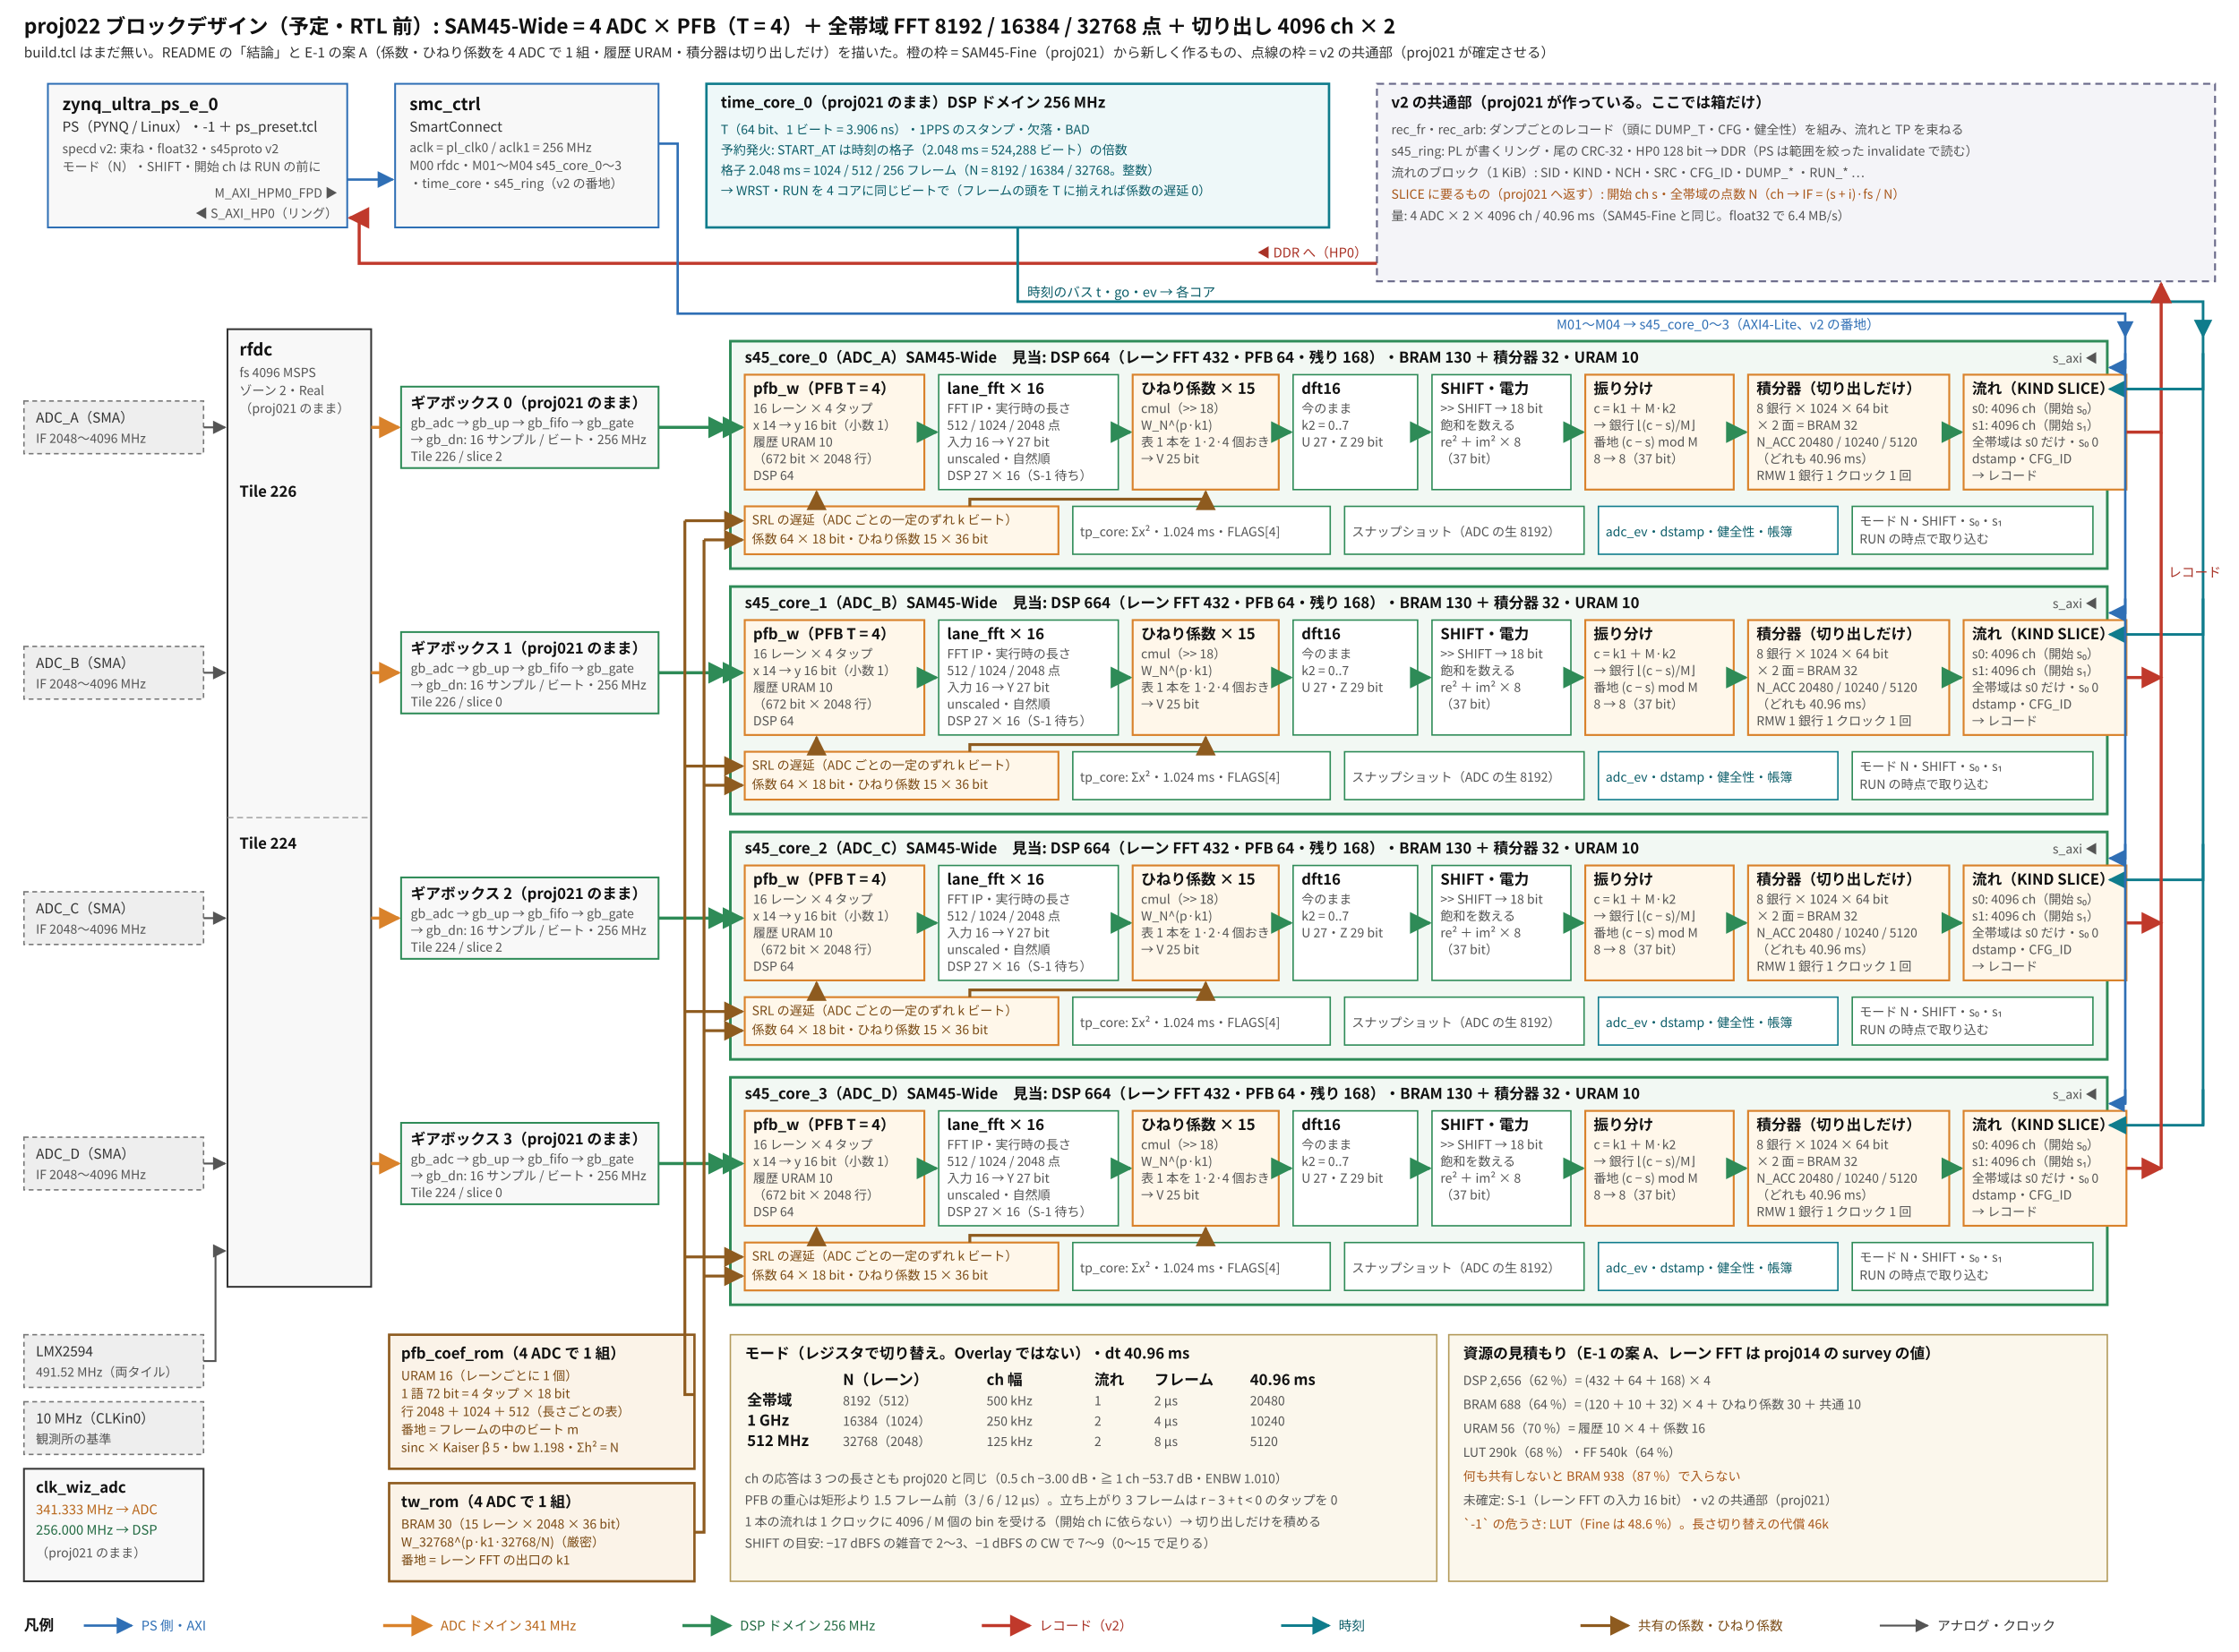
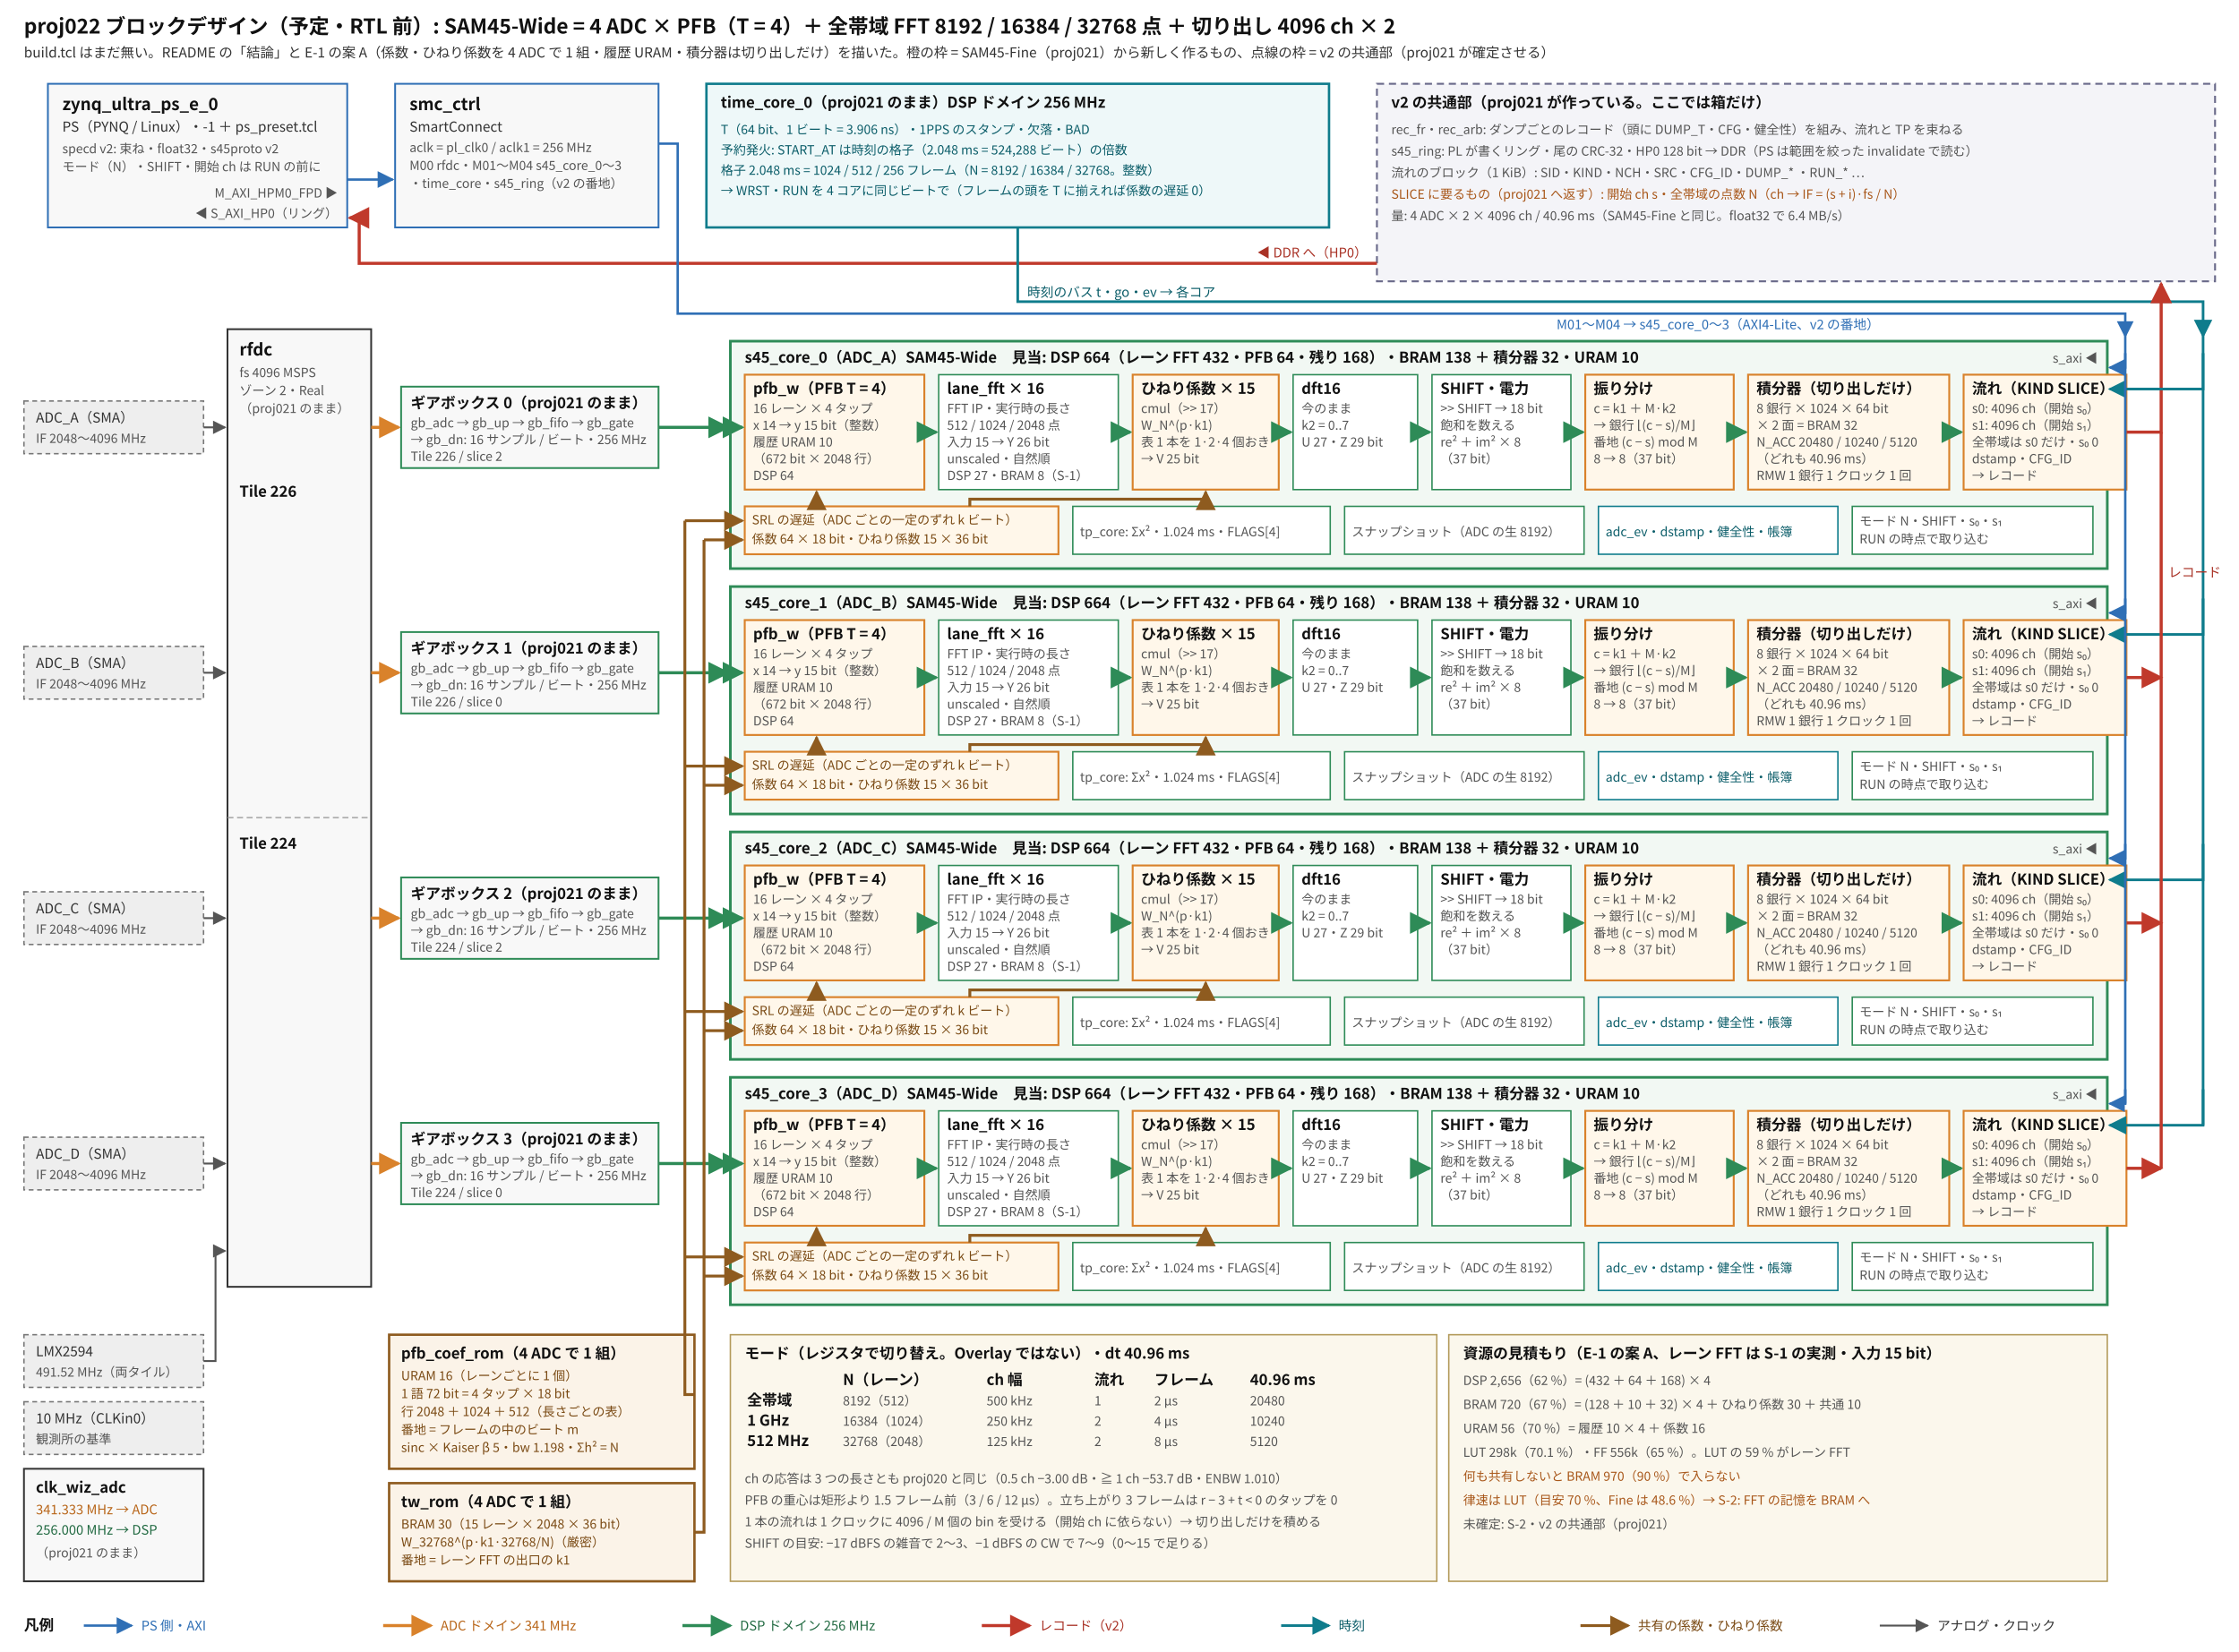
<svg xmlns="http://www.w3.org/2000/svg" viewBox="0 0 1870 1380" width="1870" height="1380" font-family="'Hiragino Sans','Noto Sans CJK JP','Yu Gothic',sans-serif">
  <defs>
    <marker id="aB" viewBox="0 0 10 10" refX="9" refY="5" markerWidth="7" markerHeight="7" orient="auto">
      <path d="M0,0 L10,5 L0,10 z" fill="#2f6fb5" />
    </marker>
    <marker id="aO" viewBox="0 0 10 10" refX="9" refY="5" markerWidth="7" markerHeight="7" orient="auto">
      <path d="M0,0 L10,5 L0,10 z" fill="#d9822b" />
    </marker>
    <marker id="aG" viewBox="0 0 10 10" refX="9" refY="5" markerWidth="7" markerHeight="7" orient="auto">
      <path d="M0,0 L10,5 L0,10 z" fill="#2e8b57" />
    </marker>
    <marker id="aK" viewBox="0 0 10 10" refX="9" refY="5" markerWidth="7" markerHeight="7" orient="auto">
      <path d="M0,0 L10,5 L0,10 z" fill="#555" />
    </marker>
    <marker id="aR" viewBox="0 0 10 10" refX="9" refY="5" markerWidth="7" markerHeight="7" orient="auto">
      <path d="M0,0 L10,5 L0,10 z" fill="#c0392b" />
    </marker>
    <marker id="aT" viewBox="0 0 10 10" refX="9" refY="5" markerWidth="7" markerHeight="7" orient="auto">
      <path d="M0,0 L10,5 L0,10 z" fill="#0f7c8c" />
    </marker>
    <marker id="aC" viewBox="0 0 10 10" refX="9" refY="5" markerWidth="7" markerHeight="7" orient="auto">
      <path d="M0,0 L10,5 L0,10 z" fill="#8e5b1f" />
    </marker>
    <style>
      .blk  { fill:#f8f8f8; stroke:#333; stroke-width:1.5; }
      .sub  { fill:#ffffff; stroke:#2e8b57; stroke-width:1.2; }
      .new  { fill:#fff7ea; stroke:#d9822b; stroke-width:1.6; }
      .core { fill:#f2f8f3; stroke:#2e8b57; stroke-width:2.2; }
      .tim  { fill:#eef8f9; stroke:#0f7c8c; stroke-width:2.0; }
      .tsub { fill:#ffffff; stroke:#0f7c8c; stroke-width:1.2; }
      .shr  { fill:#fbf3e8; stroke:#8e5b1f; stroke-width:2.0; }
      .v2   { fill:#f4f4f8; stroke:#6a6a8a; stroke-width:1.6; stroke-dasharray:6 4; }
      .ext  { fill:#eeeeee; stroke:#777; stroke-width:1.2; stroke-dasharray:4 3; }
      .note { fill:#fbf7ec; stroke:#b39a5a; stroke-width:1.2; }
      .t    { font-size:14px; font-weight:bold; fill:#111; }
      .tm   { font-size:12.5px; font-weight:bold; fill:#111; }
      .s    { font-size:11.5px; fill:#333; }
      .xs   { font-size:10.5px; fill:#555; }
      .xt   { font-size:10.5px; fill:#0b5d69; }
      .xc   { font-size:10.5px; fill:#7a4a14; }
      .xn   { font-size:10.5px; fill:#a8571a; }
      .wB   { stroke:#2f6fb5; stroke-width:2.0; fill:none; marker-end:url(#aB); }
      .wO   { stroke:#d9822b; stroke-width:2.6; fill:none; marker-end:url(#aO); }
      .wG   { stroke:#2e8b57; stroke-width:2.6; fill:none; marker-end:url(#aG); }
      .wR   { stroke:#c0392b; stroke-width:2.6; fill:none; marker-end:url(#aR); }
      .wK   { stroke:#555; stroke-width:1.6; fill:none; marker-end:url(#aK); }
      .wT   { stroke:#0f7c8c; stroke-width:2.2; fill:none; marker-end:url(#aT); }
      .wC   { stroke:#8e5b1f; stroke-width:2.4; fill:none; marker-end:url(#aC); }
      .lC   { stroke:#8e5b1f; stroke-width:2.4; fill:none; }
      .lb   { font-size:11px; fill:#333; }
      .lbB  { font-size:11px; fill:#2f6fb5; }
      .lbO  { font-size:11px; fill:#b8661a; }
      .lbG  { font-size:11px; fill:#236b43; }
      .lbR  { font-size:11px; fill:#a93226; }
      .lbT  { font-size:11px; fill:#0b5d69; }
      .lbC  { font-size:11px; fill:#7a4a14; }
    </style>
  </defs>
  <rect x="0" y="0" width="1870" height="1380" fill="#ffffff" />
  <text x="20" y="28" class="s" style="font-size:17px;font-weight:bold;fill:#111">proj022 ブロックデザイン（予定・RTL 前）: SAM45-Wide = 4 ADC × PFB（T = 4）＋ 全帯域 FFT 8192 / 16384 / 32768 点 ＋ 切り出し 4096 ch × 2</text>
  <text x="20" y="48" class="s">build.tcl はまだ無い。README の「結論」と E-1 の案 A（係数・ひねり係数を 4 ADC で 1 組・履歴 URAM・積分器は切り出しだけ）を描いた。橙の枠 = SAM45-Fine（proj021）から新しく作るもの、点線の枠 = v2 の共通部（proj021 が確定させる）</text>
  <rect class="blk" x="40" y="70" width="250" height="120" style="stroke:#2f6fb5" />
  <text x="52" y="92" class="t">zynq_ultra_ps_e_0</text>
  <text x="52" y="110" class="s">PS（PYNQ / Linux）・-1 ＋ ps_preset.tcl</text>
  <text x="52" y="128" class="xs">specd v2: 束ね・float32・s45proto v2</text>
  <text x="52" y="143" class="xs">モード（N）・SHIFT・開始 ch は RUN の前に</text>
  <text x="282" y="165" class="xs" text-anchor="end">M_AXI_HPM0_FPD ▶</text>
  <text x="282" y="182" class="xs" text-anchor="end">◀ S_AXI_HP0（リング）</text>
  <rect class="blk" x="330" y="70" width="220" height="120" style="stroke:#2f6fb5" />
  <text x="342" y="92" class="t">smc_ctrl</text>
  <text x="342" y="110" class="s">SmartConnect</text>
  <text x="342" y="127" class="xs">aclk = pl_clk0 / aclk1 = 256 MHz</text>
  <text x="342" y="142" class="xs">M00 rfdc・M01〜M04 s45_core_0〜3</text>
  <text x="342" y="157" class="xs">・time_core・s45_ring（v2 の番地）</text>
  <path class="wB" d="M290,150 L328,150" />
  <rect class="tim" x="590" y="70" width="520" height="120" />
  <text x="602" y="90" class="tm">time_core_0（proj021 のまま）DSP ドメイン 256 MHz</text>
  <text x="602" y="112" class="xt">T（64 bit、1 ビート = 3.906 ns）・1PPS のスタンプ・欠落・BAD</text>
  <text x="602" y="129" class="xt">予約発火: START_AT は時刻の格子（2.048 ms = 524,288 ビート）の倍数</text>
  <text x="602" y="146" class="xt">格子 2.048 ms = 1024 / 512 / 256 フレーム（N = 8192 / 16384 / 32768。整数）</text>
  <text x="602" y="163" class="xt">→ WRST・RUN を 4 コアに同じビートで（フレームの頭を T に揃えれば係数の遅延 0）</text>
  <rect class="v2" x="1150" y="70" width="700" height="165" />
  <text x="1162" y="90" class="tm">v2 の共通部（proj021 が作っている。ここでは箱だけ）</text>
  <text x="1162" y="112" class="xs">rec_fr・rec_arb: ダンプごとのレコード（頭に DUMP_T・CFG・健全性）を組み、流れと TP を束ねる</text>
  <text x="1162" y="130" class="xs">s45_ring: PL が書くリング・尾の CRC-32・HP0 128 bit → DDR（PS は範囲を絞った invalidate で読む）</text>
  <text x="1162" y="148" class="xs">流れのブロック（1 KiB）: SID・KIND・NCH・SRC・CFG_ID・DUMP_* ・RUN_* …</text>
  <text x="1162" y="166" class="xn">SLICE に要るもの（proj021 へ返す）: 開始 ch s・全帯域の点数 N（ch → IF = (s + i)·fs / N）</text>
  <text x="1162" y="184" class="xs">量: 4 ADC × 2 × 4096 ch / 40.96 ms（SAM45-Fine と同じ。float32 で 6.4 MB/s）</text>
  <path class="wR" d="M1150,220 L300,220 L300,182 L292,182" />
  <text x="1142" y="215" class="lbR" text-anchor="end">◀ DDR へ（HP0）</text>
  <rect class="blk" x="190" y="275" width="120" height="800" />
  <text x="200" y="297" class="t">rfdc</text>
  <text x="200" y="315" class="xs">fs 4096 MSPS</text>
  <text x="200" y="330" class="xs">ゾーン 2・Real</text>
  <text x="200" y="345" class="xs">（proj021 のまま）</text>
  <line x1="190" y1="683" x2="310" y2="683" stroke="#999" stroke-dasharray="5 3" />
  <text x="200" y="415" class="tm">Tile 226</text>
  <text x="200" y="709" class="tm">Tile 224</text>
  <path class="wB" d="M550,120 L566,120 L566,262 L1775,262 L1775,281" />
  <text x="1300" y="275" class="lbB">M01〜M04 → s45_core_0〜3（AXI4-Lite、v2 の番地）</text>
  <path class="wT" d="M850,190 L850,252 L1840,252 L1840,281" />
  <text x="858" y="248" class="lbT">時刻のバス t・go・ev → 各コア</text>
  <rect class="ext" x="20" y="335" width="150" height="44" />
  <text x="30" y="353" class="s">ADC_A（SMA）</text>
  <text x="30" y="370" class="xs">IF 2048〜4096 MHz</text>
  <path class="wK" d="M170,357 L188,357" />
  <path class="wO" d="M310,357 L333,357" />
  <rect class="blk" x="335" y="323" width="215" height="68" style="stroke:#2e8b57" />
  <text x="343" y="341" class="tm">ギアボックス 0（proj021 のまま）</text>
  <text x="343" y="357" class="xs">gb_adc → gb_up → gb_fifo → gb_gate</text>
  <text x="343" y="371" class="xs">→ gb_dn: 16 サンプル / ビート・256 MHz</text>
  <text x="343" y="385" class="xs">Tile 226 / slice 2</text>
  <path class="wG" d="M550,357 L608,357" />
  <rect class="core" x="610" y="285" width="1150" height="190" />
-   <text x="622" y="303" class="tm">s45_core_0（ADC_A）SAM45-Wide　見当: DSP 664（レーン FFT 432・PFB 64・残り 168）・BRAM 130 ＋ 積分器 32・URAM 10</text>
+   <text x="622" y="303" class="tm">s45_core_0（ADC_A）SAM45-Wide　見当: DSP 664（レーン FFT 432・PFB 64・残り 168）・BRAM 138 ＋ 積分器 32・URAM 10</text>
  <text x="1752" y="303" class="xs" text-anchor="end">s_axi ◀</text>
  <rect class="new" x="622" y="313" width="150" height="96" />
  <text x="629" y="329" class="tm">pfb_w（PFB T = 4）</text>
  <text x="629" y="345" class="xs">16 レーン × 4 タップ</text>
-   <text x="629" y="359" class="xs">x 14 → y 16 bit（小数 1）</text>
+   <text x="629" y="359" class="xs">x 14 → y 15 bit（整数）</text>
  <text x="629" y="373" class="xs">履歴 URAM 10</text>
  <text x="629" y="387" class="xs">（672 bit × 2048 行）</text>
  <text x="629" y="401" class="xs">DSP 64</text>
  <path class="wG" d="M772,361 L782,361" />
  <rect class="sub" x="784" y="313" width="150" height="96" />
  <text x="791" y="329" class="tm">lane_fft × 16</text>
  <text x="791" y="345" class="xs">FFT IP・実行時の長さ</text>
  <text x="791" y="359" class="xs">512 / 1024 / 2048 点</text>
-   <text x="791" y="373" class="xs">入力 16 → Y 27 bit</text>
+   <text x="791" y="373" class="xs">入力 15 → Y 26 bit</text>
  <text x="791" y="387" class="xs">unscaled・自然順</text>
-   <text x="791" y="401" class="xs">DSP 27 × 16（S-1 待ち）</text>
+   <text x="791" y="401" class="xs">DSP 27・BRAM 8（S-1）</text>
  <path class="wG" d="M934,361 L944,361" />
  <rect class="new" x="946" y="313" width="122" height="96" />
  <text x="953" y="329" class="tm">ひねり係数 × 15</text>
-   <text x="953" y="345" class="xs">cmul（&gt;&gt; 18）</text>
+   <text x="953" y="345" class="xs">cmul（&gt;&gt; 17）</text>
  <text x="953" y="359" class="xs">W_N^(p·k1)</text>
  <text x="953" y="373" class="xs">表 1 本を 1·2·4 個おき</text>
  <text x="953" y="387" class="xs">→ V 25 bit</text>
  <path class="wG" d="M1068,361 L1078,361" />
  <rect class="sub" x="1080" y="313" width="104" height="96" />
  <text x="1087" y="329" class="tm">dft16</text>
  <text x="1087" y="345" class="xs">今のまま</text>
  <text x="1087" y="359" class="xs">k2 = 0..7</text>
  <text x="1087" y="373" class="xs">U 27・Z 29 bit</text>
  <path class="wG" d="M1184,361 L1194,361" />
  <rect class="sub" x="1196" y="313" width="116" height="96" />
  <text x="1203" y="329" class="tm">SHIFT・電力</text>
  <text x="1203" y="345" class="xs">&gt;&gt; SHIFT → 18 bit</text>
  <text x="1203" y="359" class="xs">飽和を数える</text>
  <text x="1203" y="373" class="xs">re² ＋ im² × 8</text>
  <text x="1203" y="387" class="xs">（37 bit）</text>
  <path class="wG" d="M1312,361 L1322,361" />
  <rect class="new" x="1324" y="313" width="124" height="96" />
  <text x="1331" y="329" class="tm">振り分け</text>
  <text x="1331" y="345" class="xs">c = k1 ＋ M·k2</text>
  <text x="1331" y="359" class="xs">→ 銀行 ⌊(c − s)/M⌋</text>
  <text x="1331" y="373" class="xs">番地 (c − s) mod M</text>
  <text x="1331" y="387" class="xs">8 → 8（37 bit）</text>
  <path class="wG" d="M1448,361 L1458,361" />
  <rect class="new" x="1460" y="313" width="168" height="96" />
  <text x="1467" y="329" class="tm">積分器（切り出しだけ）</text>
  <text x="1467" y="345" class="xs">8 銀行 × 1024 × 64 bit</text>
  <text x="1467" y="359" class="xs">× 2 面 = BRAM 32</text>
  <text x="1467" y="373" class="xs">N_ACC 20480 / 10240 / 5120</text>
  <text x="1467" y="387" class="xs">（どれも 40.96 ms）</text>
  <text x="1467" y="401" class="xs">RMW 1 銀行 1 クロック 1 回</text>
  <path class="wG" d="M1628,361 L1638,361" />
  <rect class="new" x="1640" y="313" width="136" height="96" />
  <text x="1647" y="329" class="tm">流れ（KIND SLICE）</text>
  <text x="1647" y="345" class="xs">s0: 4096 ch（開始 s₀）</text>
  <text x="1647" y="359" class="xs">s1: 4096 ch（開始 s₁）</text>
  <text x="1647" y="373" class="xs">全帯域は s0 だけ・s₀ 0</text>
  <text x="1647" y="387" class="xs">dstamp・CFG_ID</text>
  <text x="1647" y="401" class="xs">→ レコード</text>
  <path class="wG" d="M612,357 L620,357" />
  <rect class="new" x="622" y="423" width="262" height="40" />
  <text x="628" y="438" class="xc">SRL の遅延（ADC ごとの一定のずれ k ビート）</text>
  <text x="628" y="454" class="xc">係数 64 × 18 bit・ひねり係数 15 × 36 bit</text>
  <rect class="sub" x="896" y="423" width="215" height="40" />
  <text x="902" y="448" class="xs">tp_core: Σx²・1.024 ms・FLAGS[4]</text>
  <rect class="sub" x="1123" y="423" width="200" height="40" />
  <text x="1129" y="448" class="xs">スナップショット（ADC の生 8192）</text>
  <rect class="tsub" x="1335" y="423" width="200" height="40" />
  <text x="1341" y="448" class="xt">adc_ev・dstamp・健全性・帳簿</text>
  <rect class="sub" x="1547" y="423" width="201" height="40" />
  <text x="1553" y="439" class="xs">モード N・SHIFT・s₀・s₁</text>
  <text x="1553" y="454" class="xs">RUN の時点で取り込む</text>
  <path class="wC" d="M572,435 L620,435" />
  <path class="wC" d="M588,451 L620,451" />
  <path class="wC" d="M682,423 L682,411" />
  <path class="wC" d="M810,423 L810,417 L1007,417 L1007,411" />
  <path class="wR" d="M1776,361 L1805,361 L1805,237" />
  <path class="wB" d="M1775,295 L1775,307 L1762,307" />
  <path class="wT" d="M1840,295 L1840,325 L1762,325" />
  <rect class="ext" x="20" y="540" width="150" height="44" />
  <text x="30" y="558" class="s">ADC_B（SMA）</text>
  <text x="30" y="575" class="xs">IF 2048〜4096 MHz</text>
  <path class="wK" d="M170,562 L188,562" />
  <path class="wO" d="M310,562 L333,562" />
  <rect class="blk" x="335" y="528" width="215" height="68" style="stroke:#2e8b57" />
  <text x="343" y="546" class="tm">ギアボックス 1（proj021 のまま）</text>
  <text x="343" y="562" class="xs">gb_adc → gb_up → gb_fifo → gb_gate</text>
  <text x="343" y="576" class="xs">→ gb_dn: 16 サンプル / ビート・256 MHz</text>
  <text x="343" y="590" class="xs">Tile 226 / slice 0</text>
  <path class="wG" d="M550,562 L608,562" />
  <rect class="core" x="610" y="490" width="1150" height="190" />
-   <text x="622" y="508" class="tm">s45_core_1（ADC_B）SAM45-Wide　見当: DSP 664（レーン FFT 432・PFB 64・残り 168）・BRAM 130 ＋ 積分器 32・URAM 10</text>
+   <text x="622" y="508" class="tm">s45_core_1（ADC_B）SAM45-Wide　見当: DSP 664（レーン FFT 432・PFB 64・残り 168）・BRAM 138 ＋ 積分器 32・URAM 10</text>
  <text x="1752" y="508" class="xs" text-anchor="end">s_axi ◀</text>
  <rect class="new" x="622" y="518" width="150" height="96" />
  <text x="629" y="534" class="tm">pfb_w（PFB T = 4）</text>
  <text x="629" y="550" class="xs">16 レーン × 4 タップ</text>
-   <text x="629" y="564" class="xs">x 14 → y 16 bit（小数 1）</text>
+   <text x="629" y="564" class="xs">x 14 → y 15 bit（整数）</text>
  <text x="629" y="578" class="xs">履歴 URAM 10</text>
  <text x="629" y="592" class="xs">（672 bit × 2048 行）</text>
  <text x="629" y="606" class="xs">DSP 64</text>
  <path class="wG" d="M772,566 L782,566" />
  <rect class="sub" x="784" y="518" width="150" height="96" />
  <text x="791" y="534" class="tm">lane_fft × 16</text>
  <text x="791" y="550" class="xs">FFT IP・実行時の長さ</text>
  <text x="791" y="564" class="xs">512 / 1024 / 2048 点</text>
-   <text x="791" y="578" class="xs">入力 16 → Y 27 bit</text>
+   <text x="791" y="578" class="xs">入力 15 → Y 26 bit</text>
  <text x="791" y="592" class="xs">unscaled・自然順</text>
-   <text x="791" y="606" class="xs">DSP 27 × 16（S-1 待ち）</text>
+   <text x="791" y="606" class="xs">DSP 27・BRAM 8（S-1）</text>
  <path class="wG" d="M934,566 L944,566" />
  <rect class="new" x="946" y="518" width="122" height="96" />
  <text x="953" y="534" class="tm">ひねり係数 × 15</text>
-   <text x="953" y="550" class="xs">cmul（&gt;&gt; 18）</text>
+   <text x="953" y="550" class="xs">cmul（&gt;&gt; 17）</text>
  <text x="953" y="564" class="xs">W_N^(p·k1)</text>
  <text x="953" y="578" class="xs">表 1 本を 1·2·4 個おき</text>
  <text x="953" y="592" class="xs">→ V 25 bit</text>
  <path class="wG" d="M1068,566 L1078,566" />
  <rect class="sub" x="1080" y="518" width="104" height="96" />
  <text x="1087" y="534" class="tm">dft16</text>
  <text x="1087" y="550" class="xs">今のまま</text>
  <text x="1087" y="564" class="xs">k2 = 0..7</text>
  <text x="1087" y="578" class="xs">U 27・Z 29 bit</text>
  <path class="wG" d="M1184,566 L1194,566" />
  <rect class="sub" x="1196" y="518" width="116" height="96" />
  <text x="1203" y="534" class="tm">SHIFT・電力</text>
  <text x="1203" y="550" class="xs">&gt;&gt; SHIFT → 18 bit</text>
  <text x="1203" y="564" class="xs">飽和を数える</text>
  <text x="1203" y="578" class="xs">re² ＋ im² × 8</text>
  <text x="1203" y="592" class="xs">（37 bit）</text>
  <path class="wG" d="M1312,566 L1322,566" />
  <rect class="new" x="1324" y="518" width="124" height="96" />
  <text x="1331" y="534" class="tm">振り分け</text>
  <text x="1331" y="550" class="xs">c = k1 ＋ M·k2</text>
  <text x="1331" y="564" class="xs">→ 銀行 ⌊(c − s)/M⌋</text>
  <text x="1331" y="578" class="xs">番地 (c − s) mod M</text>
  <text x="1331" y="592" class="xs">8 → 8（37 bit）</text>
  <path class="wG" d="M1448,566 L1458,566" />
  <rect class="new" x="1460" y="518" width="168" height="96" />
  <text x="1467" y="534" class="tm">積分器（切り出しだけ）</text>
  <text x="1467" y="550" class="xs">8 銀行 × 1024 × 64 bit</text>
  <text x="1467" y="564" class="xs">× 2 面 = BRAM 32</text>
  <text x="1467" y="578" class="xs">N_ACC 20480 / 10240 / 5120</text>
  <text x="1467" y="592" class="xs">（どれも 40.96 ms）</text>
  <text x="1467" y="606" class="xs">RMW 1 銀行 1 クロック 1 回</text>
  <path class="wG" d="M1628,566 L1638,566" />
  <rect class="new" x="1640" y="518" width="136" height="96" />
  <text x="1647" y="534" class="tm">流れ（KIND SLICE）</text>
  <text x="1647" y="550" class="xs">s0: 4096 ch（開始 s₀）</text>
  <text x="1647" y="564" class="xs">s1: 4096 ch（開始 s₁）</text>
  <text x="1647" y="578" class="xs">全帯域は s0 だけ・s₀ 0</text>
  <text x="1647" y="592" class="xs">dstamp・CFG_ID</text>
  <text x="1647" y="606" class="xs">→ レコード</text>
  <path class="wG" d="M612,562 L620,562" />
  <rect class="new" x="622" y="628" width="262" height="40" />
  <text x="628" y="643" class="xc">SRL の遅延（ADC ごとの一定のずれ k ビート）</text>
  <text x="628" y="659" class="xc">係数 64 × 18 bit・ひねり係数 15 × 36 bit</text>
  <rect class="sub" x="896" y="628" width="215" height="40" />
  <text x="902" y="653" class="xs">tp_core: Σx²・1.024 ms・FLAGS[4]</text>
  <rect class="sub" x="1123" y="628" width="200" height="40" />
  <text x="1129" y="653" class="xs">スナップショット（ADC の生 8192）</text>
  <rect class="tsub" x="1335" y="628" width="200" height="40" />
  <text x="1341" y="653" class="xt">adc_ev・dstamp・健全性・帳簿</text>
  <rect class="sub" x="1547" y="628" width="201" height="40" />
  <text x="1553" y="644" class="xs">モード N・SHIFT・s₀・s₁</text>
  <text x="1553" y="659" class="xs">RUN の時点で取り込む</text>
  <path class="wC" d="M572,640 L620,640" />
  <path class="wC" d="M588,656 L620,656" />
  <path class="wC" d="M682,628 L682,616" />
  <path class="wC" d="M810,628 L810,622 L1007,622 L1007,616" />
  <path class="wR" d="M1776,566 L1805,566" />
  <path class="wB" d="M1775,500 L1775,512 L1762,512" />
  <path class="wT" d="M1840,500 L1840,530 L1762,530" />
  <rect class="ext" x="20" y="745" width="150" height="44" />
  <text x="30" y="763" class="s">ADC_C（SMA）</text>
  <text x="30" y="780" class="xs">IF 2048〜4096 MHz</text>
  <path class="wK" d="M170,767 L188,767" />
  <path class="wO" d="M310,767 L333,767" />
  <rect class="blk" x="335" y="733" width="215" height="68" style="stroke:#2e8b57" />
  <text x="343" y="751" class="tm">ギアボックス 2（proj021 のまま）</text>
  <text x="343" y="767" class="xs">gb_adc → gb_up → gb_fifo → gb_gate</text>
  <text x="343" y="781" class="xs">→ gb_dn: 16 サンプル / ビート・256 MHz</text>
  <text x="343" y="795" class="xs">Tile 224 / slice 2</text>
  <path class="wG" d="M550,767 L608,767" />
  <rect class="core" x="610" y="695" width="1150" height="190" />
-   <text x="622" y="713" class="tm">s45_core_2（ADC_C）SAM45-Wide　見当: DSP 664（レーン FFT 432・PFB 64・残り 168）・BRAM 130 ＋ 積分器 32・URAM 10</text>
+   <text x="622" y="713" class="tm">s45_core_2（ADC_C）SAM45-Wide　見当: DSP 664（レーン FFT 432・PFB 64・残り 168）・BRAM 138 ＋ 積分器 32・URAM 10</text>
  <text x="1752" y="713" class="xs" text-anchor="end">s_axi ◀</text>
  <rect class="new" x="622" y="723" width="150" height="96" />
  <text x="629" y="739" class="tm">pfb_w（PFB T = 4）</text>
  <text x="629" y="755" class="xs">16 レーン × 4 タップ</text>
-   <text x="629" y="769" class="xs">x 14 → y 16 bit（小数 1）</text>
+   <text x="629" y="769" class="xs">x 14 → y 15 bit（整数）</text>
  <text x="629" y="783" class="xs">履歴 URAM 10</text>
  <text x="629" y="797" class="xs">（672 bit × 2048 行）</text>
  <text x="629" y="811" class="xs">DSP 64</text>
  <path class="wG" d="M772,771 L782,771" />
  <rect class="sub" x="784" y="723" width="150" height="96" />
  <text x="791" y="739" class="tm">lane_fft × 16</text>
  <text x="791" y="755" class="xs">FFT IP・実行時の長さ</text>
  <text x="791" y="769" class="xs">512 / 1024 / 2048 点</text>
-   <text x="791" y="783" class="xs">入力 16 → Y 27 bit</text>
+   <text x="791" y="783" class="xs">入力 15 → Y 26 bit</text>
  <text x="791" y="797" class="xs">unscaled・自然順</text>
-   <text x="791" y="811" class="xs">DSP 27 × 16（S-1 待ち）</text>
+   <text x="791" y="811" class="xs">DSP 27・BRAM 8（S-1）</text>
  <path class="wG" d="M934,771 L944,771" />
  <rect class="new" x="946" y="723" width="122" height="96" />
  <text x="953" y="739" class="tm">ひねり係数 × 15</text>
-   <text x="953" y="755" class="xs">cmul（&gt;&gt; 18）</text>
+   <text x="953" y="755" class="xs">cmul（&gt;&gt; 17）</text>
  <text x="953" y="769" class="xs">W_N^(p·k1)</text>
  <text x="953" y="783" class="xs">表 1 本を 1·2·4 個おき</text>
  <text x="953" y="797" class="xs">→ V 25 bit</text>
  <path class="wG" d="M1068,771 L1078,771" />
  <rect class="sub" x="1080" y="723" width="104" height="96" />
  <text x="1087" y="739" class="tm">dft16</text>
  <text x="1087" y="755" class="xs">今のまま</text>
  <text x="1087" y="769" class="xs">k2 = 0..7</text>
  <text x="1087" y="783" class="xs">U 27・Z 29 bit</text>
  <path class="wG" d="M1184,771 L1194,771" />
  <rect class="sub" x="1196" y="723" width="116" height="96" />
  <text x="1203" y="739" class="tm">SHIFT・電力</text>
  <text x="1203" y="755" class="xs">&gt;&gt; SHIFT → 18 bit</text>
  <text x="1203" y="769" class="xs">飽和を数える</text>
  <text x="1203" y="783" class="xs">re² ＋ im² × 8</text>
  <text x="1203" y="797" class="xs">（37 bit）</text>
  <path class="wG" d="M1312,771 L1322,771" />
  <rect class="new" x="1324" y="723" width="124" height="96" />
  <text x="1331" y="739" class="tm">振り分け</text>
  <text x="1331" y="755" class="xs">c = k1 ＋ M·k2</text>
  <text x="1331" y="769" class="xs">→ 銀行 ⌊(c − s)/M⌋</text>
  <text x="1331" y="783" class="xs">番地 (c − s) mod M</text>
  <text x="1331" y="797" class="xs">8 → 8（37 bit）</text>
  <path class="wG" d="M1448,771 L1458,771" />
  <rect class="new" x="1460" y="723" width="168" height="96" />
  <text x="1467" y="739" class="tm">積分器（切り出しだけ）</text>
  <text x="1467" y="755" class="xs">8 銀行 × 1024 × 64 bit</text>
  <text x="1467" y="769" class="xs">× 2 面 = BRAM 32</text>
  <text x="1467" y="783" class="xs">N_ACC 20480 / 10240 / 5120</text>
  <text x="1467" y="797" class="xs">（どれも 40.96 ms）</text>
  <text x="1467" y="811" class="xs">RMW 1 銀行 1 クロック 1 回</text>
  <path class="wG" d="M1628,771 L1638,771" />
  <rect class="new" x="1640" y="723" width="136" height="96" />
  <text x="1647" y="739" class="tm">流れ（KIND SLICE）</text>
  <text x="1647" y="755" class="xs">s0: 4096 ch（開始 s₀）</text>
  <text x="1647" y="769" class="xs">s1: 4096 ch（開始 s₁）</text>
  <text x="1647" y="783" class="xs">全帯域は s0 だけ・s₀ 0</text>
  <text x="1647" y="797" class="xs">dstamp・CFG_ID</text>
  <text x="1647" y="811" class="xs">→ レコード</text>
  <path class="wG" d="M612,767 L620,767" />
  <rect class="new" x="622" y="833" width="262" height="40" />
  <text x="628" y="848" class="xc">SRL の遅延（ADC ごとの一定のずれ k ビート）</text>
  <text x="628" y="864" class="xc">係数 64 × 18 bit・ひねり係数 15 × 36 bit</text>
  <rect class="sub" x="896" y="833" width="215" height="40" />
  <text x="902" y="858" class="xs">tp_core: Σx²・1.024 ms・FLAGS[4]</text>
  <rect class="sub" x="1123" y="833" width="200" height="40" />
  <text x="1129" y="858" class="xs">スナップショット（ADC の生 8192）</text>
  <rect class="tsub" x="1335" y="833" width="200" height="40" />
  <text x="1341" y="858" class="xt">adc_ev・dstamp・健全性・帳簿</text>
  <rect class="sub" x="1547" y="833" width="201" height="40" />
  <text x="1553" y="849" class="xs">モード N・SHIFT・s₀・s₁</text>
  <text x="1553" y="864" class="xs">RUN の時点で取り込む</text>
  <path class="wC" d="M572,845 L620,845" />
  <path class="wC" d="M588,861 L620,861" />
  <path class="wC" d="M682,833 L682,821" />
  <path class="wC" d="M810,833 L810,827 L1007,827 L1007,821" />
  <path class="wR" d="M1776,771 L1805,771" />
  <path class="wB" d="M1775,705 L1775,717 L1762,717" />
  <path class="wT" d="M1840,705 L1840,735 L1762,735" />
  <rect class="ext" x="20" y="950" width="150" height="44" />
  <text x="30" y="968" class="s">ADC_D（SMA）</text>
  <text x="30" y="985" class="xs">IF 2048〜4096 MHz</text>
  <path class="wK" d="M170,972 L188,972" />
  <path class="wO" d="M310,972 L333,972" />
  <rect class="blk" x="335" y="938" width="215" height="68" style="stroke:#2e8b57" />
  <text x="343" y="956" class="tm">ギアボックス 3（proj021 のまま）</text>
  <text x="343" y="972" class="xs">gb_adc → gb_up → gb_fifo → gb_gate</text>
  <text x="343" y="986" class="xs">→ gb_dn: 16 サンプル / ビート・256 MHz</text>
  <text x="343" y="1000" class="xs">Tile 224 / slice 0</text>
  <path class="wG" d="M550,972 L608,972" />
  <rect class="core" x="610" y="900" width="1150" height="190" />
-   <text x="622" y="918" class="tm">s45_core_3（ADC_D）SAM45-Wide　見当: DSP 664（レーン FFT 432・PFB 64・残り 168）・BRAM 130 ＋ 積分器 32・URAM 10</text>
+   <text x="622" y="918" class="tm">s45_core_3（ADC_D）SAM45-Wide　見当: DSP 664（レーン FFT 432・PFB 64・残り 168）・BRAM 138 ＋ 積分器 32・URAM 10</text>
  <text x="1752" y="918" class="xs" text-anchor="end">s_axi ◀</text>
  <rect class="new" x="622" y="928" width="150" height="96" />
  <text x="629" y="944" class="tm">pfb_w（PFB T = 4）</text>
  <text x="629" y="960" class="xs">16 レーン × 4 タップ</text>
-   <text x="629" y="974" class="xs">x 14 → y 16 bit（小数 1）</text>
+   <text x="629" y="974" class="xs">x 14 → y 15 bit（整数）</text>
  <text x="629" y="988" class="xs">履歴 URAM 10</text>
  <text x="629" y="1002" class="xs">（672 bit × 2048 行）</text>
  <text x="629" y="1016" class="xs">DSP 64</text>
  <path class="wG" d="M772,976 L782,976" />
  <rect class="sub" x="784" y="928" width="150" height="96" />
  <text x="791" y="944" class="tm">lane_fft × 16</text>
  <text x="791" y="960" class="xs">FFT IP・実行時の長さ</text>
  <text x="791" y="974" class="xs">512 / 1024 / 2048 点</text>
-   <text x="791" y="988" class="xs">入力 16 → Y 27 bit</text>
+   <text x="791" y="988" class="xs">入力 15 → Y 26 bit</text>
  <text x="791" y="1002" class="xs">unscaled・自然順</text>
-   <text x="791" y="1016" class="xs">DSP 27 × 16（S-1 待ち）</text>
+   <text x="791" y="1016" class="xs">DSP 27・BRAM 8（S-1）</text>
  <path class="wG" d="M934,976 L944,976" />
  <rect class="new" x="946" y="928" width="122" height="96" />
  <text x="953" y="944" class="tm">ひねり係数 × 15</text>
-   <text x="953" y="960" class="xs">cmul（&gt;&gt; 18）</text>
+   <text x="953" y="960" class="xs">cmul（&gt;&gt; 17）</text>
  <text x="953" y="974" class="xs">W_N^(p·k1)</text>
  <text x="953" y="988" class="xs">表 1 本を 1·2·4 個おき</text>
  <text x="953" y="1002" class="xs">→ V 25 bit</text>
  <path class="wG" d="M1068,976 L1078,976" />
  <rect class="sub" x="1080" y="928" width="104" height="96" />
  <text x="1087" y="944" class="tm">dft16</text>
  <text x="1087" y="960" class="xs">今のまま</text>
  <text x="1087" y="974" class="xs">k2 = 0..7</text>
  <text x="1087" y="988" class="xs">U 27・Z 29 bit</text>
  <path class="wG" d="M1184,976 L1194,976" />
  <rect class="sub" x="1196" y="928" width="116" height="96" />
  <text x="1203" y="944" class="tm">SHIFT・電力</text>
  <text x="1203" y="960" class="xs">&gt;&gt; SHIFT → 18 bit</text>
  <text x="1203" y="974" class="xs">飽和を数える</text>
  <text x="1203" y="988" class="xs">re² ＋ im² × 8</text>
  <text x="1203" y="1002" class="xs">（37 bit）</text>
  <path class="wG" d="M1312,976 L1322,976" />
  <rect class="new" x="1324" y="928" width="124" height="96" />
  <text x="1331" y="944" class="tm">振り分け</text>
  <text x="1331" y="960" class="xs">c = k1 ＋ M·k2</text>
  <text x="1331" y="974" class="xs">→ 銀行 ⌊(c − s)/M⌋</text>
  <text x="1331" y="988" class="xs">番地 (c − s) mod M</text>
  <text x="1331" y="1002" class="xs">8 → 8（37 bit）</text>
  <path class="wG" d="M1448,976 L1458,976" />
  <rect class="new" x="1460" y="928" width="168" height="96" />
  <text x="1467" y="944" class="tm">積分器（切り出しだけ）</text>
  <text x="1467" y="960" class="xs">8 銀行 × 1024 × 64 bit</text>
  <text x="1467" y="974" class="xs">× 2 面 = BRAM 32</text>
  <text x="1467" y="988" class="xs">N_ACC 20480 / 10240 / 5120</text>
  <text x="1467" y="1002" class="xs">（どれも 40.96 ms）</text>
  <text x="1467" y="1016" class="xs">RMW 1 銀行 1 クロック 1 回</text>
  <path class="wG" d="M1628,976 L1638,976" />
  <rect class="new" x="1640" y="928" width="136" height="96" />
  <text x="1647" y="944" class="tm">流れ（KIND SLICE）</text>
  <text x="1647" y="960" class="xs">s0: 4096 ch（開始 s₀）</text>
  <text x="1647" y="974" class="xs">s1: 4096 ch（開始 s₁）</text>
  <text x="1647" y="988" class="xs">全帯域は s0 だけ・s₀ 0</text>
  <text x="1647" y="1002" class="xs">dstamp・CFG_ID</text>
  <text x="1647" y="1016" class="xs">→ レコード</text>
  <path class="wG" d="M612,972 L620,972" />
  <rect class="new" x="622" y="1038" width="262" height="40" />
  <text x="628" y="1053" class="xc">SRL の遅延（ADC ごとの一定のずれ k ビート）</text>
  <text x="628" y="1069" class="xc">係数 64 × 18 bit・ひねり係数 15 × 36 bit</text>
  <rect class="sub" x="896" y="1038" width="215" height="40" />
  <text x="902" y="1063" class="xs">tp_core: Σx²・1.024 ms・FLAGS[4]</text>
  <rect class="sub" x="1123" y="1038" width="200" height="40" />
  <text x="1129" y="1063" class="xs">スナップショット（ADC の生 8192）</text>
  <rect class="tsub" x="1335" y="1038" width="200" height="40" />
  <text x="1341" y="1063" class="xt">adc_ev・dstamp・健全性・帳簿</text>
  <rect class="sub" x="1547" y="1038" width="201" height="40" />
  <text x="1553" y="1054" class="xs">モード N・SHIFT・s₀・s₁</text>
  <text x="1553" y="1069" class="xs">RUN の時点で取り込む</text>
  <path class="wC" d="M572,1050 L620,1050" />
  <path class="wC" d="M588,1066 L620,1066" />
  <path class="wC" d="M682,1038 L682,1026" />
  <path class="wC" d="M810,1038 L810,1032 L1007,1032 L1007,1026" />
  <path class="wR" d="M1776,976 L1805,976" />
  <path class="wB" d="M1775,910 L1775,922 L1762,922" />
  <path class="wT" d="M1840,910 L1840,940 L1762,940" />
  <line x1="1805" y1="976" x2="1805" y2="361" stroke="#c0392b" stroke-width="2.6" />
  <line x1="1775" y1="281" x2="1775" y2="922" stroke="#2f6fb5" stroke-width="2.0" />
  <line x1="1840" y1="281" x2="1840" y2="940" stroke="#0f7c8c" stroke-width="2.2" />
  <text x="1811" y="482" class="lbR">レコード</text>
  <rect class="shr" x="325" y="1115" width="255" height="112" />
  <text x="335" y="1135" class="tm">pfb_coef_rom（4 ADC で 1 組）</text>
  <text x="335" y="1153" class="xc">URAM 16（レーンごとに 1 個）</text>
  <text x="335" y="1168" class="xc">1 語 72 bit = 4 タップ × 18 bit</text>
  <text x="335" y="1183" class="xc">行 2048 ＋ 1024 ＋ 512（長さごとの表）</text>
  <text x="335" y="1198" class="xc">番地 = フレームの中のビート m</text>
  <text x="335" y="1213" class="xc">sinc × Kaiser β 5・bw 1.198・Σh² = N</text>
  <rect class="shr" x="325" y="1239" width="255" height="82" />
  <text x="335" y="1259" class="tm">tw_rom（4 ADC で 1 組）</text>
  <text x="335" y="1277" class="xc">BRAM 30（15 レーン × 2048 × 36 bit）</text>
  <text x="335" y="1292" class="xc">W_32768^(p·k1·32768/N)（厳密）</text>
  <text x="335" y="1307" class="xc">番地 = レーン FFT の出口の k1</text>
  <path class="lC" d="M580,1165 L572,1165 L572,435" />
  <path class="lC" d="M580,1280 L588,1280 L588,451" />
  <rect class="note" x="610" y="1115" width="590" height="206" />
  <text x="622" y="1135" class="tm">モード（レジスタで切り替え。Overlay ではない）・dt 40.96 ms</text>
  <text x="624" y="1157" class="tm" />
  <text x="704" y="1157" class="tm">N（レーン）</text>
  <text x="824" y="1157" class="tm">ch 幅</text>
  <text x="914" y="1157" class="tm">流れ</text>
  <text x="964" y="1157" class="tm">フレーム</text>
  <text x="1044" y="1157" class="tm">40.96 ms</text>
  <text x="624" y="1174" class="tm">全帯域</text>
  <text x="704" y="1174" class="xs">8192（512）</text>
  <text x="824" y="1174" class="xs">500 kHz</text>
  <text x="914" y="1174" class="xs">1</text>
  <text x="964" y="1174" class="xs">2 µs</text>
  <text x="1044" y="1174" class="xs">20480</text>
  <text x="624" y="1191" class="tm">1 GHz</text>
  <text x="704" y="1191" class="xs">16384（1024）</text>
  <text x="824" y="1191" class="xs">250 kHz</text>
  <text x="914" y="1191" class="xs">2</text>
  <text x="964" y="1191" class="xs">4 µs</text>
  <text x="1044" y="1191" class="xs">10240</text>
  <text x="624" y="1208" class="tm">512 MHz</text>
  <text x="704" y="1208" class="xs">32768（2048）</text>
  <text x="824" y="1208" class="xs">125 kHz</text>
  <text x="914" y="1208" class="xs">2</text>
  <text x="964" y="1208" class="xs">8 µs</text>
  <text x="1044" y="1208" class="xs">5120</text>
  <text x="622" y="1239" class="xs">ch の応答は 3 つの長さとも proj020 と同じ（0.5 ch −3.00 dB・≧ 1 ch −53.7 dB・ENBW 1.010）</text>
  <text x="622" y="1257" class="xs">PFB の重心は矩形より 1.5 フレーム前（3 / 6 / 12 µs）。立ち上がり 3 フレームは r − 3 + t &lt; 0 のタップを 0</text>
  <text x="622" y="1275" class="xs">1 本の流れは 1 クロックに 4096 / M 個の bin を受ける（開始 ch に依らない）→ 切り出しだけを積める</text>
  <text x="622" y="1293" class="xs">SHIFT の目安: −17 dBFS の雑音で 2〜3、−1 dBFS の CW で 7〜9（0〜15 で足りる）</text>
  <rect class="note" x="1210" y="1115" width="550" height="206" />
-   <text x="1222" y="1135" class="tm">資源の見積もり（E-1 の案 A、レーン FFT は proj014 の survey の値）</text>
+   <text x="1222" y="1135" class="tm">資源の見積もり（E-1 の案 A、レーン FFT は S-1 の実測・入力 15 bit）</text>
  <text x="1222" y="1157" class="xs">DSP 2,656（62 %）= (432 ＋ 64 ＋ 168) × 4</text>
-   <text x="1222" y="1177" class="xs">BRAM 688（64 %）= (120 ＋ 10 ＋ 32) × 4 ＋ ひねり係数 30 ＋ 共通 10</text>
+   <text x="1222" y="1177" class="xs">BRAM 720（67 %）= (128 ＋ 10 ＋ 32) × 4 ＋ ひねり係数 30 ＋ 共通 10</text>
  <text x="1222" y="1197" class="xs">URAM 56（70 %）= 履歴 10 × 4 ＋ 係数 16</text>
-   <text x="1222" y="1217" class="xs">LUT 290k（68 %）・FF 540k（64 %）</text>
-   <text x="1222" y="1237" class="xn">何も共有しないと BRAM 938（87 %）で入らない</text>
-   <text x="1222" y="1257" class="xs">未確定: S-1（レーン FFT の入力 16 bit）・v2 の共通部（proj021）</text>
-   <text x="1222" y="1277" class="xn">`-1` の危うさ: LUT（Fine は 48.6 %）。長さ切り替えの代償 46k</text>
+   <text x="1222" y="1217" class="xs">LUT 298k（70.1 %）・FF 556k（65 %）。LUT の 59 % がレーン FFT</text>
+   <text x="1222" y="1237" class="xn">何も共有しないと BRAM 970（90 %）で入らない</text>
+   <text x="1222" y="1257" class="xn">律速は LUT（目安 70 %、Fine は 48.6 %）→ S-2: FFT の記憶を BRAM へ</text>
+   <text x="1222" y="1277" class="xs">未確定: S-2・v2 の共通部（proj021）</text>
  <rect class="ext" x="20" y="1115" width="150" height="44" />
  <text x="30" y="1133" class="s">LMX2594</text>
  <text x="30" y="1150" class="xs">491.52 MHz（両タイル）</text>
  <rect class="ext" x="20" y="1171" width="150" height="44" />
  <text x="30" y="1189" class="s">10 MHz（CLKin0）</text>
  <text x="30" y="1206" class="xs">観測所の基準</text>
  <rect class="blk" x="20" y="1227" width="150" height="94" />
  <text x="30" y="1247" class="tm">clk_wiz_adc</text>
  <text x="30" y="1265" class="lbO">341.333 MHz → ADC</text>
  <text x="30" y="1282" class="lbG">256.000 MHz → DSP</text>
  <text x="30" y="1301" class="xs">（proj021 のまま）</text>
  <path class="wK" d="M170,1137 L180,1137 L180,1045 L188,1045" />
  <text x="20" y="1362" class="tm">凡例</text>
  <path class="wB" d="M70,1358 L110,1358" />
  <text x="118" y="1362" class="lbB">PS 側・AXI</text>
  <path class="wO" d="M320,1358 L360,1358" />
  <text x="368" y="1362" class="lbO">ADC ドメイン 341 MHz</text>
  <path class="wG" d="M570,1358 L610,1358" />
  <text x="618" y="1362" class="lbG">DSP ドメイン 256 MHz</text>
  <path class="wR" d="M820,1358 L860,1358" />
  <text x="868" y="1362" class="lbR">レコード（v2）</text>
  <path class="wT" d="M1070,1358 L1110,1358" />
  <text x="1118" y="1362" class="lbT">時刻</text>
  <path class="wC" d="M1320,1358 L1360,1358" />
  <text x="1368" y="1362" class="lbC">共有の係数・ひねり係数</text>
  <path class="wK" d="M1570,1358 L1610,1358" />
  <text x="1618" y="1362" class="lb">アナログ・クロック</text>
</svg>
